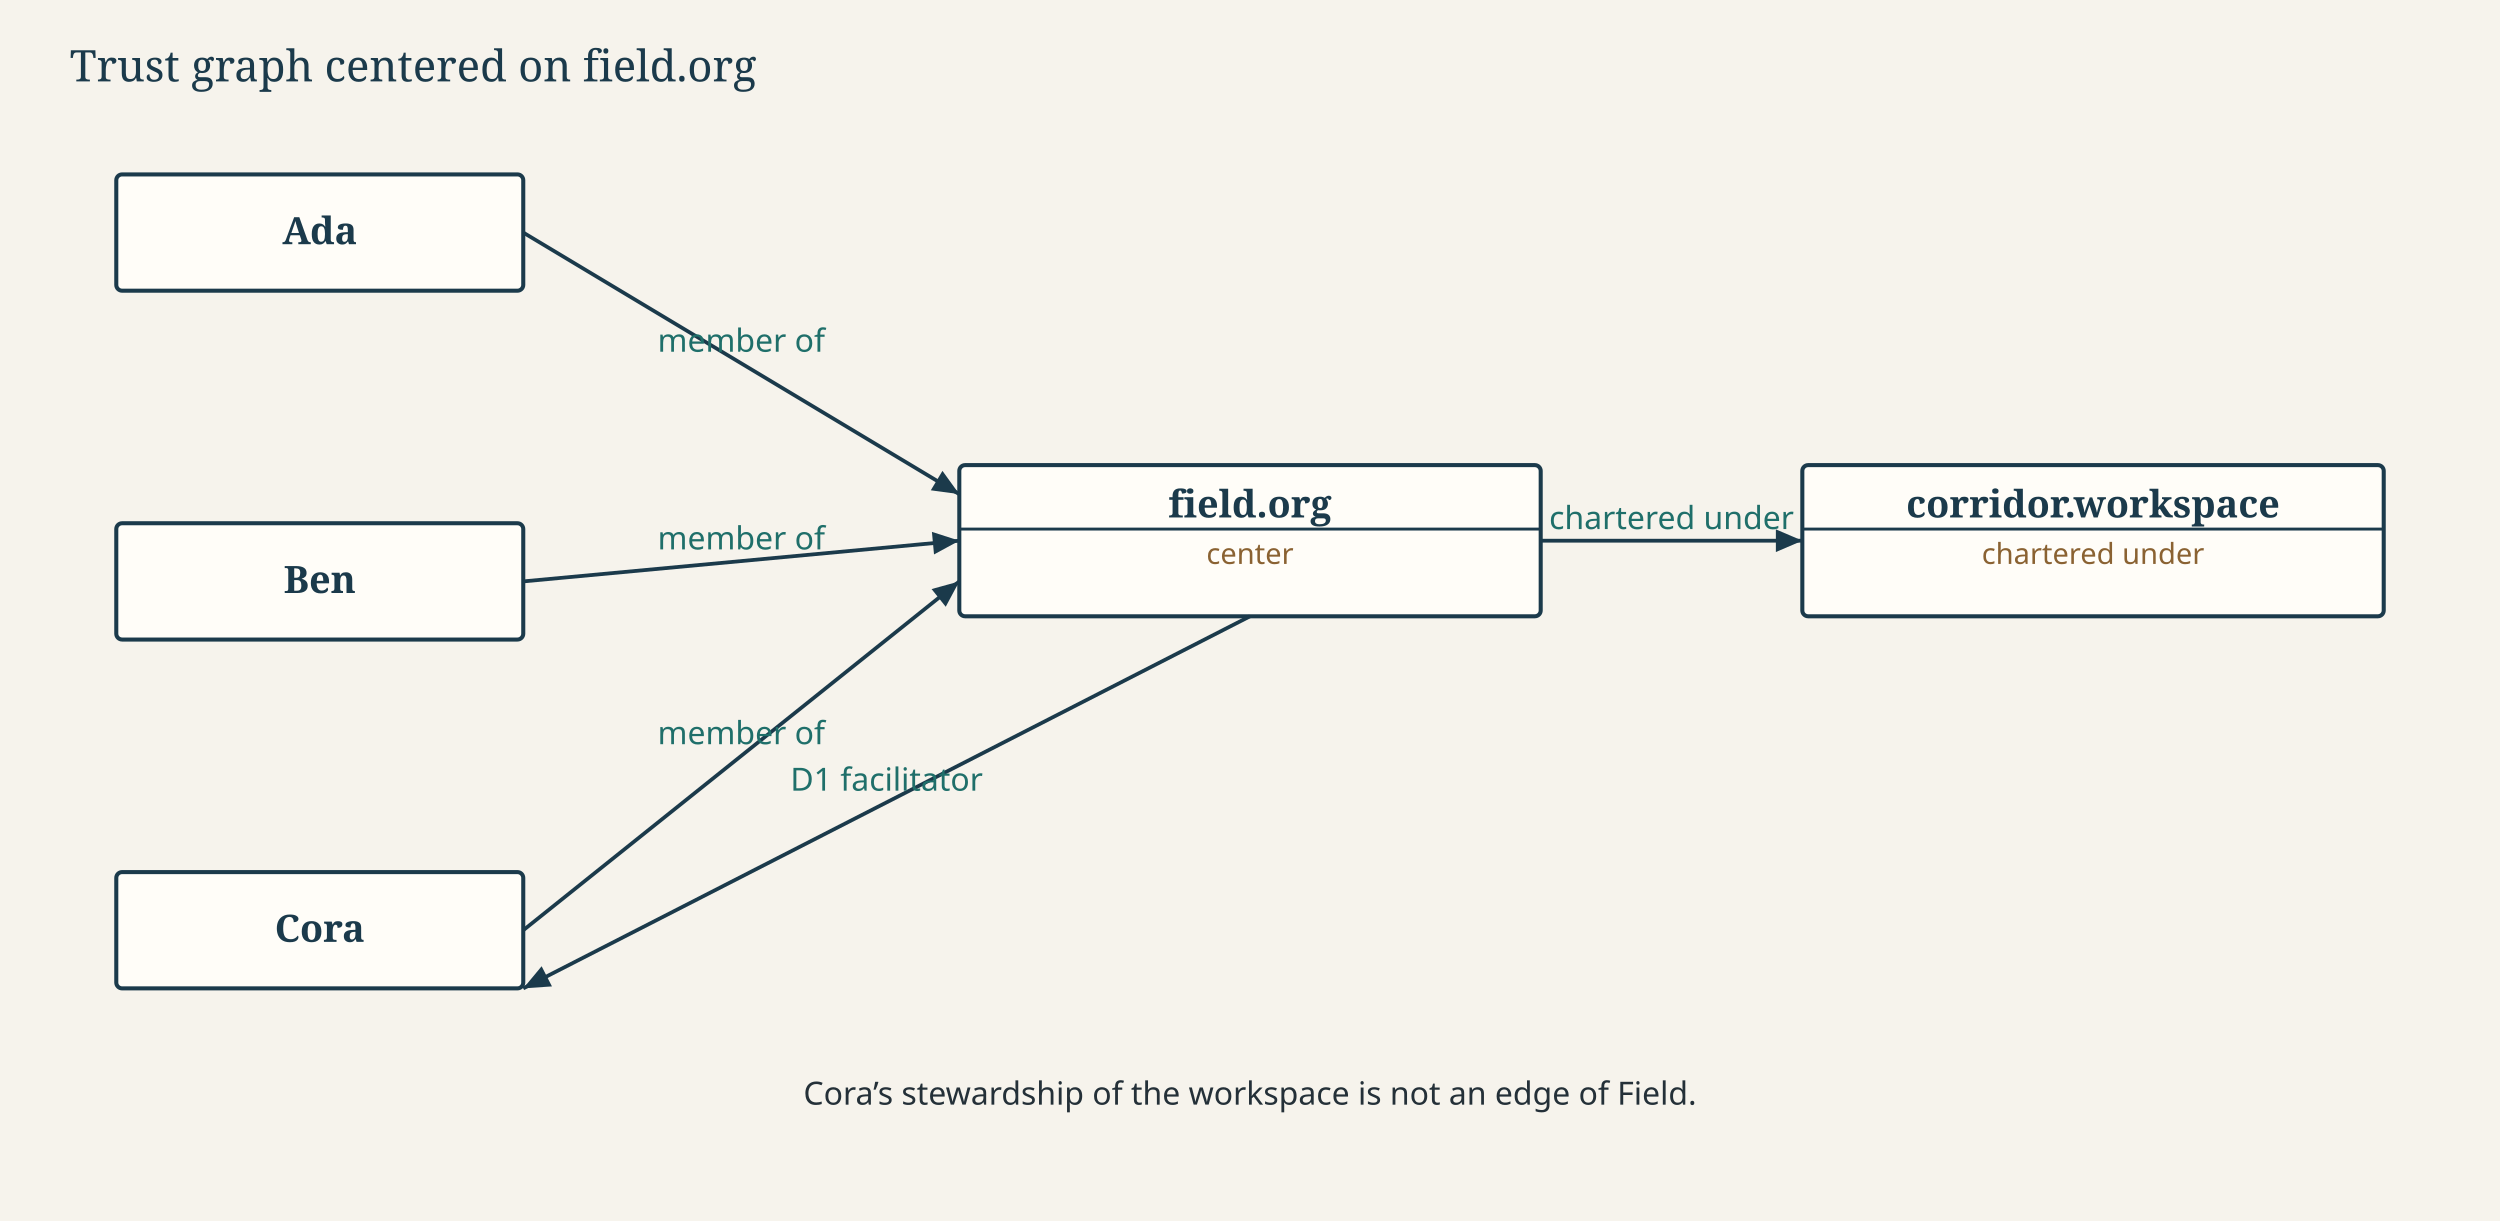
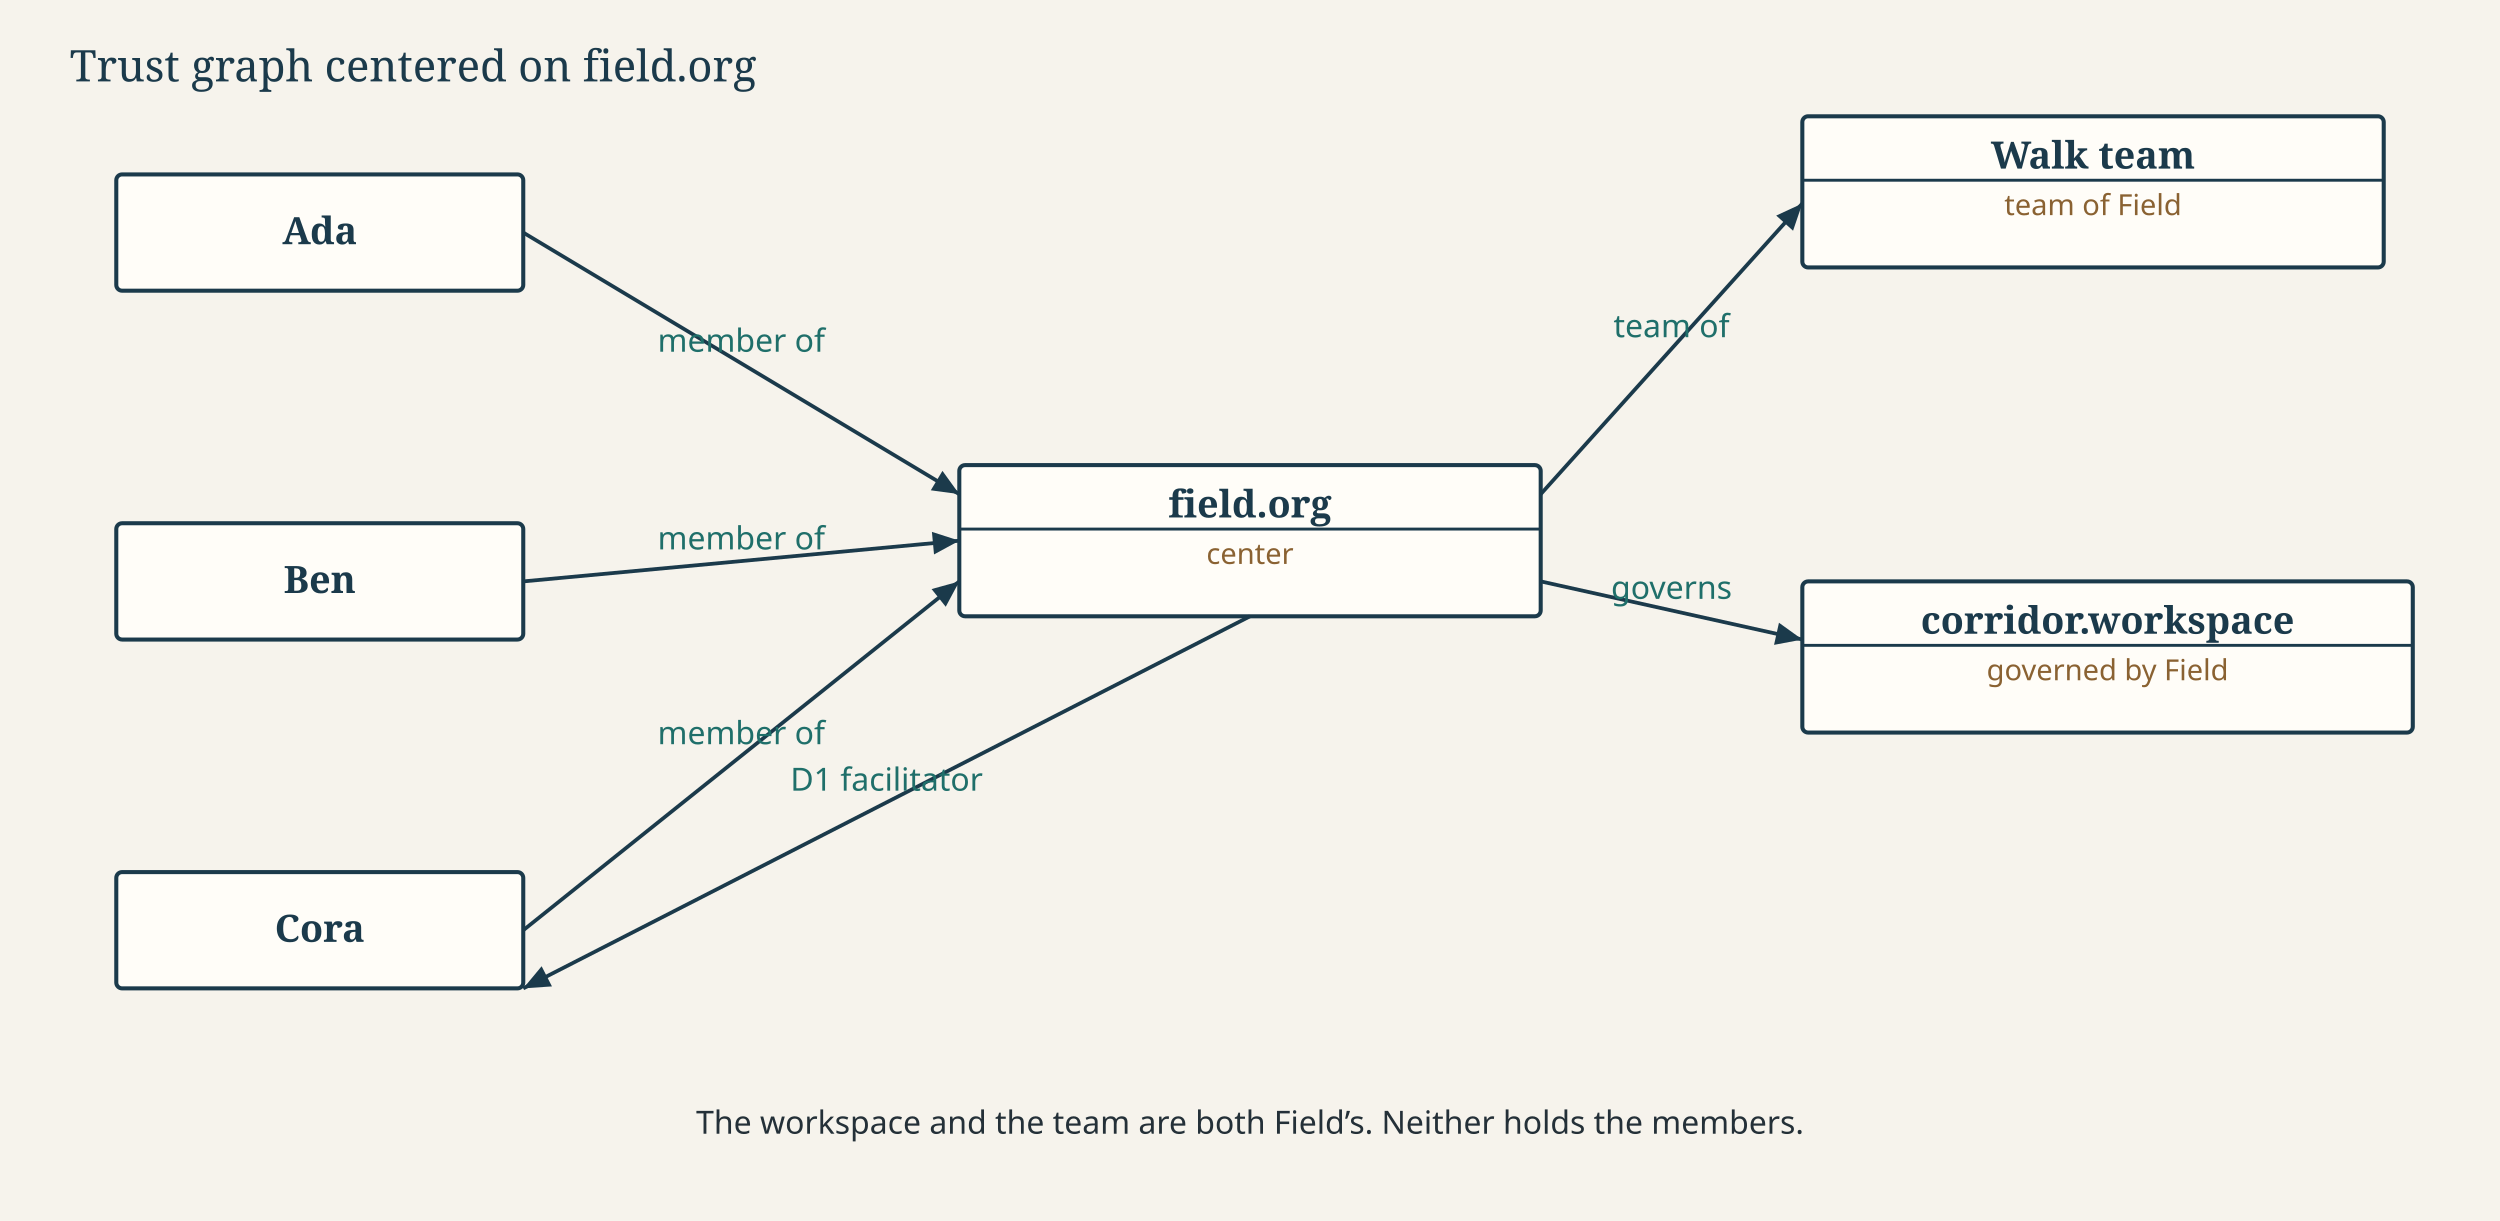
<svg xmlns="http://www.w3.org/2000/svg" width="860" height="420" viewBox="0 0 860 420" role="img" aria-label="Trust graph centered on field.org">
  <rect width="100%" height="100%" fill="#f6f3ec" />
  <text x="24" y="28" font-family="Georgia, serif" font-size="15" fill="#1b3a4b">Trust graph centered on field.org</text>
  <g>
    <rect x="330" y="160" width="200" height="52" rx="2" fill="#fffdf8" stroke="#1b3a4b" stroke-width="1.4" />
    <line x1="330" y1="182" x2="530" y2="182" stroke="#1b3a4b" stroke-width="1" />
    <text x="430" y="178" text-anchor="middle" font-family="Georgia, serif" font-size="13" font-weight="700" fill="#1b3a4b">field.org</text>
    <text x="430" y="194" text-anchor="middle" font-family="ui-sans-serif, sans-serif" font-size="10" fill="#8a6232">center</text>
  </g>
  <g>
    <rect x="40" y="60" width="140" height="40" rx="2" fill="#fffdf8" stroke="#1b3a4b" stroke-width="1.4" />
    <text x="110" y="84" text-anchor="middle" font-family="Georgia, serif" font-size="13" font-weight="700" fill="#1b3a4b">Ada</text>
  </g>
  <g>
    <rect x="40" y="180" width="140" height="40" rx="2" fill="#fffdf8" stroke="#1b3a4b" stroke-width="1.4" />
    <text x="110" y="204" text-anchor="middle" font-family="Georgia, serif" font-size="13" font-weight="700" fill="#1b3a4b">Ben</text>
  </g>
  <g>
    <rect x="40" y="300" width="140" height="40" rx="2" fill="#fffdf8" stroke="#1b3a4b" stroke-width="1.4" />
    <text x="110" y="324" text-anchor="middle" font-family="Georgia, serif" font-size="13" font-weight="700" fill="#1b3a4b">Cora</text>
  </g>
  <g>
-     <rect x="620" y="160" width="200" height="52" rx="2" fill="#fffdf8" stroke="#1b3a4b" stroke-width="1.4" />
-     <line x1="620" y1="182" x2="820" y2="182" stroke="#1b3a4b" stroke-width="1" />
-     <text x="720" y="178" text-anchor="middle" font-family="Georgia, serif" font-size="13" font-weight="700" fill="#1b3a4b">corridor.workspace</text>
-     <text x="720" y="194" text-anchor="middle" font-family="ui-sans-serif, sans-serif" font-size="10" fill="#8a6232">chartered under</text>
+     <rect x="620" y="40" width="200" height="52" rx="2" fill="#fffdf8" stroke="#1b3a4b" stroke-width="1.4" />
+     <line x1="620" y1="62" x2="820" y2="62" stroke="#1b3a4b" stroke-width="1" />
+     <text x="720" y="58" text-anchor="middle" font-family="Georgia, serif" font-size="13" font-weight="700" fill="#1b3a4b">Walk team</text>
+     <text x="720" y="74" text-anchor="middle" font-family="ui-sans-serif, sans-serif" font-size="10" fill="#8a6232">team of Field</text>
+   </g>
+   <g>
+     <rect x="620" y="200" width="210" height="52" rx="2" fill="#fffdf8" stroke="#1b3a4b" stroke-width="1.4" />
+     <line x1="620" y1="222" x2="830" y2="222" stroke="#1b3a4b" stroke-width="1" />
+     <text x="725" y="218" text-anchor="middle" font-family="Georgia, serif" font-size="13" font-weight="700" fill="#1b3a4b">corridor.workspace</text>
+     <text x="725" y="234" text-anchor="middle" font-family="ui-sans-serif, sans-serif" font-size="10" fill="#8a6232">governed by Field</text>
  </g>
  <defs>
    <marker id="a18080330170" markerWidth="8" markerHeight="8" refX="7" refY="3" orient="auto">
      <path d="M0,0 L7,3 L0,6 Z" fill="#1b3a4b" />
    </marker>
  </defs>
  <line x1="180" y1="80" x2="330" y2="170" stroke="#1b3a4b" stroke-width="1.3" marker-end="url(#a18080330170)" />
  <text x="255" y="121" text-anchor="middle" font-family="ui-sans-serif, sans-serif" font-size="11" fill="#1f6f6a">member of</text>
  <defs>
    <marker id="a180200330186" markerWidth="8" markerHeight="8" refX="7" refY="3" orient="auto">
      <path d="M0,0 L7,3 L0,6 Z" fill="#1b3a4b" />
    </marker>
  </defs>
  <line x1="180" y1="200" x2="330" y2="186" stroke="#1b3a4b" stroke-width="1.3" marker-end="url(#a180200330186)" />
  <text x="255" y="189" text-anchor="middle" font-family="ui-sans-serif, sans-serif" font-size="11" fill="#1f6f6a">member of</text>
  <defs>
    <marker id="a180320330200" markerWidth="8" markerHeight="8" refX="7" refY="3" orient="auto">
      <path d="M0,0 L7,3 L0,6 Z" fill="#1b3a4b" />
    </marker>
  </defs>
  <line x1="180" y1="320" x2="330" y2="200" stroke="#1b3a4b" stroke-width="1.3" marker-end="url(#a180320330200)" />
  <text x="255" y="256" text-anchor="middle" font-family="ui-sans-serif, sans-serif" font-size="11" fill="#1f6f6a">member of</text>
  <defs>
-     <marker id="a530186620186" markerWidth="8" markerHeight="8" refX="7" refY="3" orient="auto">
+     <marker id="a53017062070" markerWidth="8" markerHeight="8" refX="7" refY="3" orient="auto">
      <path d="M0,0 L7,3 L0,6 Z" fill="#1b3a4b" />
    </marker>
  </defs>
-   <line x1="530" y1="186" x2="620" y2="186" stroke="#1b3a4b" stroke-width="1.3" marker-end="url(#a530186620186)" />
-   <text x="575" y="182" text-anchor="middle" font-family="ui-sans-serif, sans-serif" font-size="11" fill="#1f6f6a">chartered under</text>
+   <line x1="530" y1="170" x2="620" y2="70" stroke="#1b3a4b" stroke-width="1.3" marker-end="url(#a53017062070)" />
+   <text x="575" y="116" text-anchor="middle" font-family="ui-sans-serif, sans-serif" font-size="11" fill="#1f6f6a">team of</text>
+   <defs>
+     <marker id="a530200620220" markerWidth="8" markerHeight="8" refX="7" refY="3" orient="auto">
+       <path d="M0,0 L7,3 L0,6 Z" fill="#1b3a4b" />
+     </marker>
+   </defs>
+   <line x1="530" y1="200" x2="620" y2="220" stroke="#1b3a4b" stroke-width="1.3" marker-end="url(#a530200620220)" />
+   <text x="575" y="206" text-anchor="middle" font-family="ui-sans-serif, sans-serif" font-size="11" fill="#1f6f6a">governs</text>
  <defs>
    <marker id="a430212180340" markerWidth="8" markerHeight="8" refX="7" refY="3" orient="auto">
      <path d="M0,0 L7,3 L0,6 Z" fill="#1b3a4b" />
    </marker>
  </defs>
  <line x1="430" y1="212" x2="180" y2="340" stroke="#1b3a4b" stroke-width="1.3" marker-end="url(#a430212180340)" />
  <text x="305" y="272" text-anchor="middle" font-family="ui-sans-serif, sans-serif" font-size="11" fill="#1f6f6a">D1 facilitator</text>
-   <text x="430" y="380" text-anchor="middle" font-family="ui-sans-serif, sans-serif" font-size="11" fill="#243038">Cora’s stewardship of the workspace is not an edge of Field.</text>
+   <text x="430" y="390" text-anchor="middle" font-family="ui-sans-serif, sans-serif" font-size="11" fill="#243038">The workspace and the team are both Field’s. Neither holds the members.</text>
</svg>
